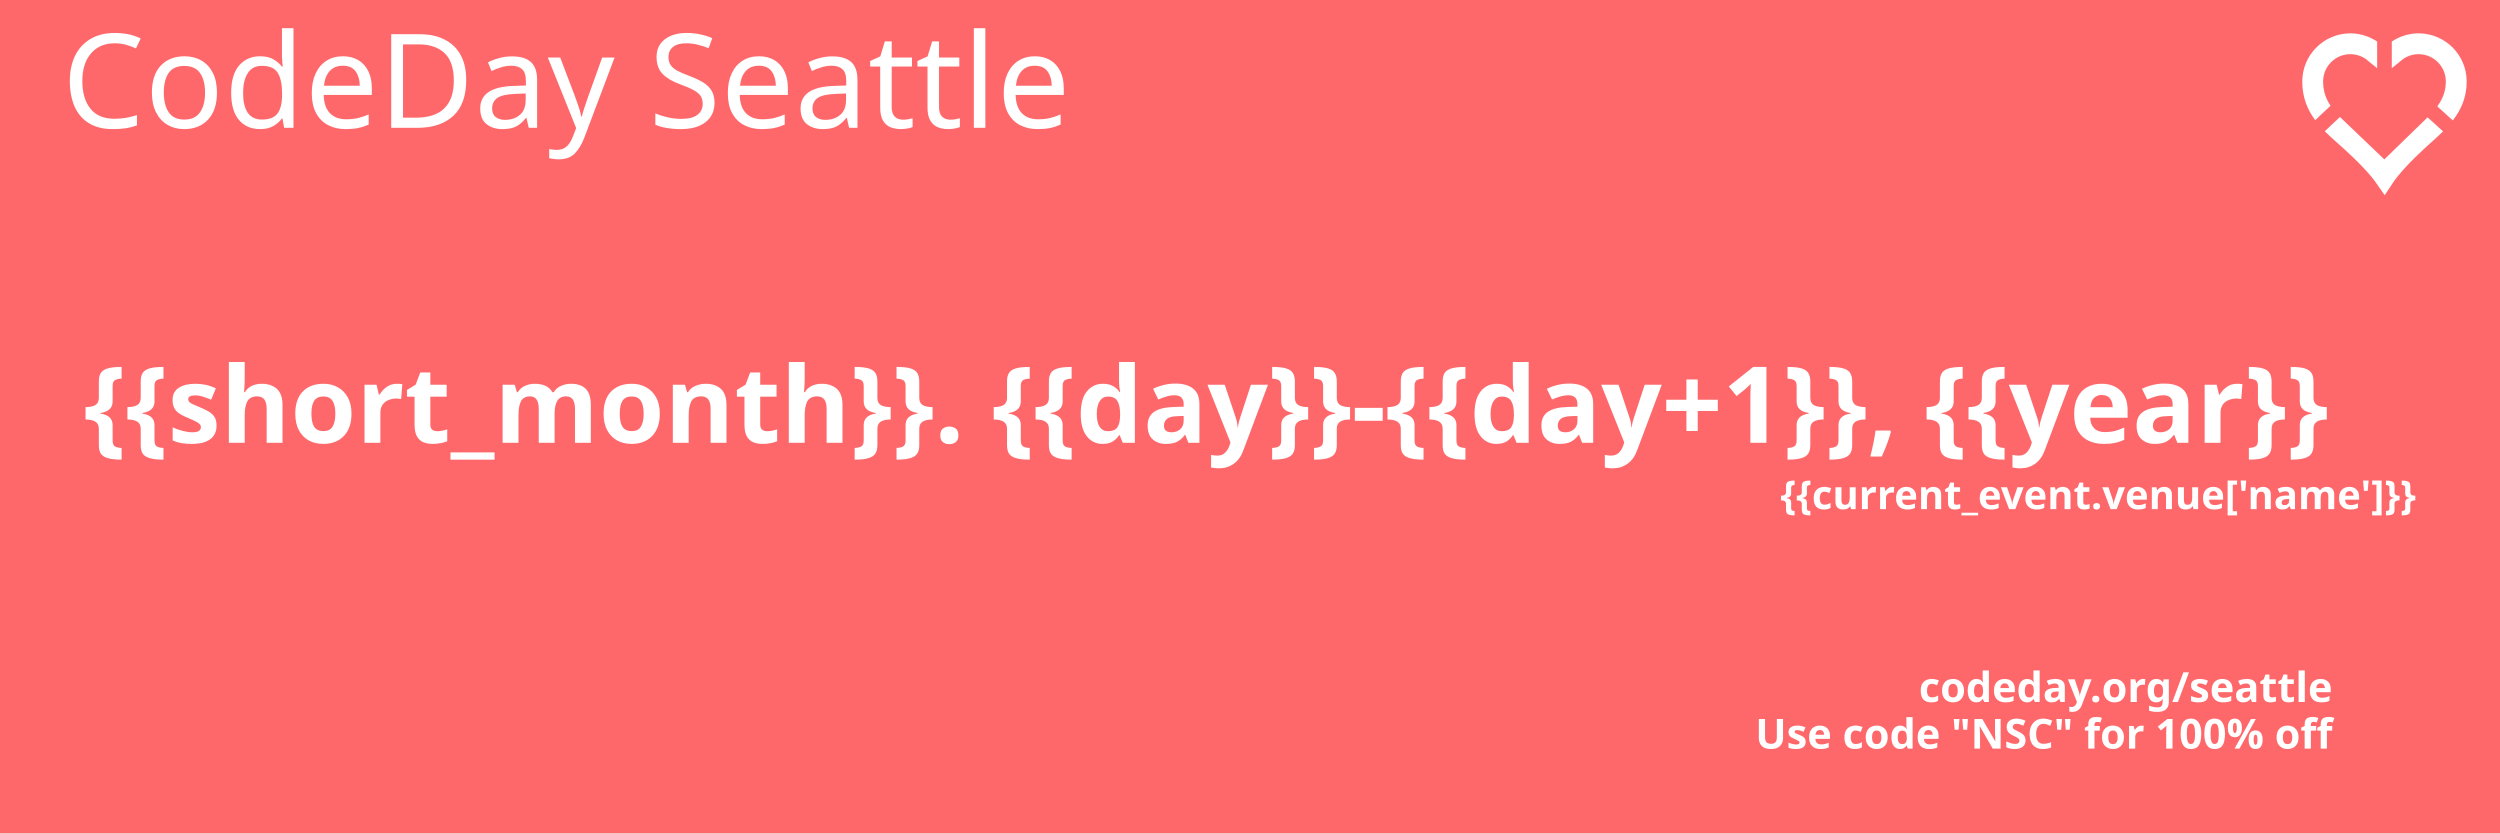
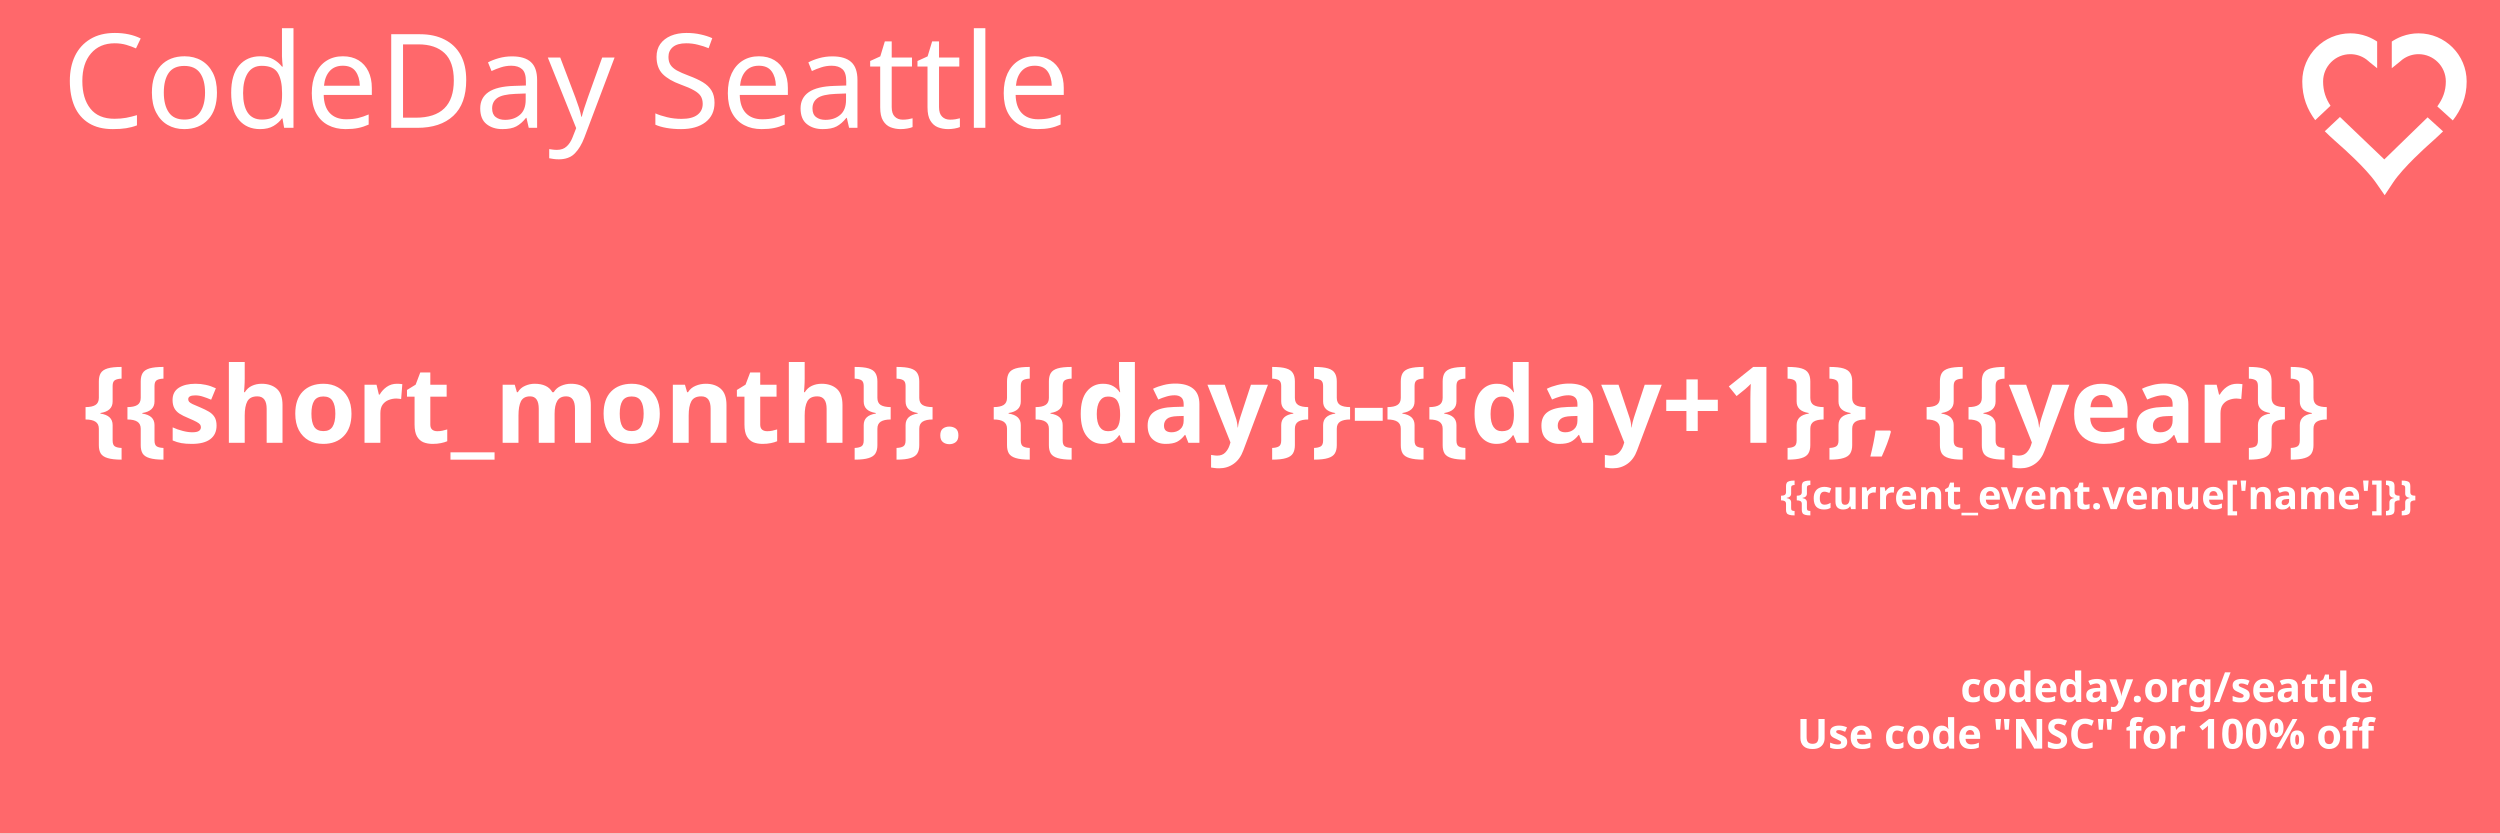
- <svg xmlns="http://www.w3.org/2000/svg" width="396.875mm" height="132.292mm" viewBox="0 0 396.875 132.292" version="1.1" id="svg38234">
-   <defs id="defs38228" />
+ <svg xmlns="http://www.w3.org/2000/svg" id="svg38234" width="1500" height="500" version="1.1" viewBox="0 0 396.875 132.292">
  <g id="layer1" transform="translate(184.0744,-205.1518)">
    <rect style="opacity:1;fill:#ff686b;fill-opacity:1;stroke:none;stroke-width:3;stroke-linecap:round;stroke-linejoin:round;stroke-miterlimit:4;stroke-dasharray:none;stroke-dashoffset:0;stroke-opacity:1;paint-order:markers fill stroke" id="rect38790" width="396.875" height="132.292" x="-184.074" y="205.152" />
-     <text xml:space="preserve" style="font-style:normal;font-variant:normal;font-weight:normal;font-stretch:normal;font-size:20.808px;line-height:1.25;font-family:'Merriweather Sans';-inkscape-font-specification:'Merriweather Sans';text-align:start;letter-spacing:0px;word-spacing:0px;text-anchor:start;fill:#ffffff;fill-opacity:1;stroke:none;stroke-width:0.433" x="-174.254" y="225.446" id="text38794">
-       <tspan x="-174.254" y="225.446" style="font-style:normal;font-variant:normal;font-weight:normal;font-stretch:normal;font-size:20.808px;font-family:'Sofia Pro';-inkscape-font-specification:'Sofia Pro';text-align:start;text-anchor:start;fill:#ffffff;fill-opacity:1;stroke-width:0.433" id="tspan50078">CodeDay Seattle</tspan>
+     <text style="font-style:normal;font-variant:normal;font-weight:400;font-stretch:normal;font-size:20.808px;line-height:1.25;font-family:'Merriweather Sans';-inkscape-font-specification:'Merriweather Sans';text-align:start;letter-spacing:0;word-spacing:0;text-anchor:start;fill:#fff;fill-opacity:1;stroke:none;stroke-width:.433" id="text38794" x="-174.254" y="225.446" xml:space="preserve">
+       <tspan style="font-style:normal;font-variant:normal;font-weight:400;font-stretch:normal;font-size:20.808px;font-family:'Sofia Pro';-inkscape-font-specification:'Sofia Pro';text-align:start;text-anchor:start;fill:#fff;fill-opacity:1;stroke-width:.433" id="tspan50078" x="-174.254" y="225.446">CodeDay Seattle</tspan>
    </text>
-     <text xml:space="preserve" style="font-style:normal;font-variant:normal;font-weight:800;font-stretch:normal;font-size:12.7px;line-height:0.65;font-family:'Sofia Pro';-inkscape-font-specification:'Sofia Pro Ultra-Bold';text-align:end;letter-spacing:0px;word-spacing:0px;text-anchor:end;fill:#ffffff;fill-opacity:1;stroke:none;stroke-width:0.265" x="209.325" y="323.998" id="text6018-6">
-       <tspan x="209.325" y="323.998" style="font-size:6.585px;line-height:0.65;text-align:end;text-anchor:end;fill:#ffffff;fill-opacity:1;stroke-width:0.265" id="tspan54198">Use code "NSC" for 100% off</tspan>
-       <tspan x="209.325" y="332.253" id="tspan54202" />
+     <text style="font-style:normal;font-variant:normal;font-weight:800;font-stretch:normal;font-size:12.7px;line-height:.65;font-family:'Sofia Pro';-inkscape-font-specification:'Sofia Pro Ultra-Bold';text-align:end;letter-spacing:0;word-spacing:0;text-anchor:end;fill:#fff;fill-opacity:1;stroke:none;stroke-width:.265" id="text6018-6" x="209.325" y="323.998" xml:space="preserve">
+       <tspan style="font-size:6.585px;line-height:.65;text-align:end;text-anchor:end;fill:#fff;fill-opacity:1;stroke-width:.265" id="tspan54198" x="209.325" y="323.998">Use code "NSC" for 100% off</tspan>
    </text>
-     <text xml:space="preserve" style="font-style:normal;font-variant:normal;font-weight:normal;font-stretch:normal;font-size:12.7px;line-height:1.25;font-family:'Merriweather Sans';-inkscape-font-specification:'Merriweather Sans';text-align:end;letter-spacing:0px;word-spacing:0px;text-anchor:end;fill:#000000;fill-opacity:1;stroke:none;stroke-width:0.265" x="-55.185" y="266.762" id="text50082" />
-     <text xml:space="preserve" style="font-style:normal;font-variant:normal;font-weight:normal;font-stretch:normal;font-size:17.271px;line-height:1.25;font-family:'Merriweather Sans';-inkscape-font-specification:'Merriweather Sans';text-align:end;letter-spacing:0px;word-spacing:0px;text-anchor:end;fill:#ffffff;fill-opacity:1;stroke:none;stroke-width:0.36" x="208.011" y="275.45" id="text20960">
-       <tspan id="tspan20958" x="208.011" y="275.45" style="font-style:normal;font-variant:normal;font-weight:bold;font-stretch:normal;font-size:16.878px;font-family:'Sofia Pro';-inkscape-font-specification:'Sofia Pro Bold';fill:#ffffff;fill-opacity:1;stroke-width:0.36">{{short_month}}. {{day}}-{{day+1}}, {{year}}</tspan>
+     <text style="font-style:normal;font-variant:normal;font-weight:400;font-stretch:normal;font-size:17.271px;line-height:1.25;font-family:'Merriweather Sans';-inkscape-font-specification:'Merriweather Sans';text-align:end;letter-spacing:0;word-spacing:0;text-anchor:end;fill:#fff;fill-opacity:1;stroke:none;stroke-width:.36" id="text20960" x="208.011" y="275.45" xml:space="preserve">
+       <tspan id="tspan20958" x="208.011" y="275.45" style="font-style:normal;font-variant:normal;font-weight:700;font-stretch:normal;font-size:16.878px;font-family:'Sofia Pro';-inkscape-font-specification:'Sofia Pro Bold';fill:#fff;fill-opacity:1;stroke-width:.36">{{short_month}}. {{day}}-{{day+1}}, {{year}}</tspan>
    </text>
-     <text xml:space="preserve" style="font-style:normal;font-variant:normal;font-weight:normal;font-stretch:normal;font-size:6.339px;line-height:1.25;font-family:'Merriweather Sans';-inkscape-font-specification:'Merriweather Sans';text-align:end;letter-spacing:0px;word-spacing:0px;text-anchor:end;fill:#ffffff;fill-opacity:1;stroke:none;stroke-width:0.132" x="207.698" y="285.972" id="text20964">
-       <tspan id="tspan20962" x="207.698" y="285.972" style="font-style:normal;font-variant:normal;font-weight:bold;font-stretch:normal;font-size:6.35px;font-family:'Sofia Pro';-inkscape-font-specification:'Sofia Pro Bold';fill:#ffffff;fill-opacity:1;stroke-width:0.132">{{current_event.venue['name']}}</tspan>
+     <text style="font-style:normal;font-variant:normal;font-weight:400;font-stretch:normal;font-size:6.339px;line-height:1.25;font-family:'Merriweather Sans';-inkscape-font-specification:'Merriweather Sans';text-align:end;letter-spacing:0;word-spacing:0;text-anchor:end;fill:#fff;fill-opacity:1;stroke:none;stroke-width:.132" id="text20964" x="207.698" y="285.972" xml:space="preserve">
+       <tspan id="tspan20962" x="207.698" y="285.972" style="font-style:normal;font-variant:normal;font-weight:700;font-stretch:normal;font-size:6.35px;font-family:'Sofia Pro';-inkscape-font-specification:'Sofia Pro Bold';fill:#fff;fill-opacity:1;stroke-width:.132">{{current_event.venue['name']}}</tspan>
    </text>
-     <text xml:space="preserve" style="font-style:normal;font-variant:normal;font-weight:normal;font-stretch:normal;font-size:12.7px;line-height:1.25;font-family:'Merriweather Sans';-inkscape-font-specification:'Merriweather Sans';text-align:end;letter-spacing:0px;word-spacing:0px;text-anchor:end;fill:#000000;fill-opacity:1;stroke:none;stroke-width:0.265" x="-57.074" y="281.881" id="text53388" />
-     <g transform="matrix(0.3307292,0,0,-0.3307292,187.3926,223.7205)" id="g3408" style="fill:#ffffff;fill-opacity:1">
-       <path id="path3410" style="fill:#ffffff;fill-opacity:1;fill-rule:nonzero;stroke:none" d="m 0,0 -7.282,-6.859 c 2.445,-2.487 7.949,-7.311 7.949,-7.311 0,0 11.596,-10.159 16.598,-17.349 l 4.206,-6.044 4.067,6.138 c 4.831,7.291 16.664,17.785 16.664,17.785 0,0 5.023,4.461 7.291,6.731 L 42.071,-0.18 21.292,-20.368 Z" />
+     <g id="g3408" transform="matrix(0.3307292,0,0,-0.3307292,187.3926,223.7205)" style="fill:#fff;fill-opacity:1">
+       <path id="path3410" d="m 0,0 -7.282,-6.859 c 2.445,-2.487 7.949,-7.311 7.949,-7.311 0,0 11.596,-10.159 16.598,-17.349 l 4.206,-6.044 4.067,6.138 c 4.831,7.291 16.664,17.785 16.664,17.785 0,0 5.023,4.461 7.291,6.731 L 42.071,-0.18 21.292,-20.368 Z" style="fill:#fff;fill-opacity:1;fill-rule:nonzero;stroke:none" />
    </g>
-     <g transform="matrix(0.3307292,0,0,-0.3307292,199.8707,210.4435)" id="g3412" style="fill:#ffffff;fill-opacity:1">
-       <path id="path3414" style="fill:#ffffff;fill-opacity:1;fill-rule:nonzero;stroke:none" d="m 0,0 c -2.705,0 -5.342,-0.489 -7.814,-1.389 v 0.006 C -7.846,-1.395 -7.878,-1.409 -7.91,-1.421 -8.062,-1.477 -8.211,-1.54 -8.362,-1.6 c -0.309,-0.121 -0.616,-0.247 -0.919,-0.381 -0.172,-0.076 -0.342,-0.156 -0.512,-0.236 -0.289,-0.137 -0.575,-0.28 -0.858,-0.428 -0.155,-0.082 -0.311,-0.162 -0.465,-0.247 -0.367,-0.202 -0.727,-0.415 -1.082,-0.638 -0.059,-0.037 -0.121,-0.07 -0.179,-0.107 -0.16,-0.102 -0.312,-0.216 -0.469,-0.322 v -12.777 l 3.876,3.129 c 0.368,0.348 0.752,0.678 1.156,0.981 2.223,1.667 4.955,2.626 7.814,2.626 7.221,0 13.095,-5.873 13.095,-13.09 0,-4.703 -1.529,-8.455 -4.096,-11.974 l 7.441,-6.745 c 3.975,5.131 6.655,11.012 6.655,18.719 C 23.095,-10.358 12.735,0 0,0" />
+     <g id="g3412" transform="matrix(0.3307292,0,0,-0.3307292,199.8707,210.4435)" style="fill:#fff;fill-opacity:1">
+       <path id="path3414" d="m 0,0 c -2.705,0 -5.342,-0.489 -7.814,-1.389 v 0.006 C -7.846,-1.395 -7.878,-1.409 -7.91,-1.421 -8.062,-1.477 -8.211,-1.54 -8.362,-1.6 c -0.309,-0.121 -0.616,-0.247 -0.919,-0.381 -0.172,-0.076 -0.342,-0.156 -0.512,-0.236 -0.289,-0.137 -0.575,-0.28 -0.858,-0.428 -0.155,-0.082 -0.311,-0.162 -0.465,-0.247 -0.367,-0.202 -0.727,-0.415 -1.082,-0.638 -0.059,-0.037 -0.121,-0.07 -0.179,-0.107 -0.16,-0.102 -0.312,-0.216 -0.469,-0.322 v -12.777 l 3.876,3.129 c 0.368,0.348 0.752,0.678 1.156,0.981 2.223,1.667 4.955,2.626 7.814,2.626 7.221,0 13.095,-5.873 13.095,-13.09 0,-4.703 -1.529,-8.455 -4.096,-11.974 l 7.441,-6.745 c 3.975,5.131 6.655,11.012 6.655,18.719 C 23.095,-10.358 12.735,0 0,0" style="fill:#fff;fill-opacity:1;fill-rule:nonzero;stroke:none" />
    </g>
-     <g transform="matrix(0.3307292,0,0,-0.3307292,192.0351,214.9626)" id="g3416" style="fill:#ffffff;fill-opacity:1">
-       <path id="path3418" style="fill:#ffffff;fill-opacity:1;fill-rule:nonzero;stroke:none" d="M 0,0 3.82,-3.083 V 9.704 C 3.732,9.763 3.648,9.825 3.56,9.883 3.433,9.966 3.306,10.05 3.178,10.131 2.82,10.354 2.458,10.568 2.089,10.772 1.905,10.874 1.717,10.968 1.53,11.065 c -0.245,0.127 -0.491,0.252 -0.74,0.37 -0.209,0.099 -0.42,0.195 -0.632,0.288 -0.239,0.104 -0.48,0.203 -0.722,0.299 -0.215,0.086 -0.43,0.173 -0.648,0.253 -0.04,0.014 -0.078,0.032 -0.118,0.046 v -0.007 c -2.438,0.873 -5.034,1.35 -7.696,1.35 -12.735,0 -23.096,-10.359 -23.096,-23.091 0,-7.704 2.478,-13.554 6.207,-18.589 l 7.357,6.929 c -2.248,3.363 -3.564,7.042 -3.564,11.66 0,7.219 5.875,13.091 13.096,13.091 2.808,0 5.495,-0.925 7.696,-2.539 C -0.922,0.826 -0.534,0.498 -0.161,0.153 -0.12,0.115 -0.078,0.078 -0.037,0.039 -0.024,0.027 -0.013,0.012 0,0" />
+     <g id="g3416" transform="matrix(0.3307292,0,0,-0.3307292,192.0351,214.9626)" style="fill:#fff;fill-opacity:1">
+       <path id="path3418" d="M 0,0 3.82,-3.083 V 9.704 C 3.732,9.763 3.648,9.825 3.56,9.883 3.433,9.966 3.306,10.05 3.178,10.131 2.82,10.354 2.458,10.568 2.089,10.772 1.905,10.874 1.717,10.968 1.53,11.065 c -0.245,0.127 -0.491,0.252 -0.74,0.37 -0.209,0.099 -0.42,0.195 -0.632,0.288 -0.239,0.104 -0.48,0.203 -0.722,0.299 -0.215,0.086 -0.43,0.173 -0.648,0.253 -0.04,0.014 -0.078,0.032 -0.118,0.046 v -0.007 c -2.438,0.873 -5.034,1.35 -7.696,1.35 -12.735,0 -23.096,-10.359 -23.096,-23.091 0,-7.704 2.478,-13.554 6.207,-18.589 l 7.357,6.929 c -2.248,3.363 -3.564,7.042 -3.564,11.66 0,7.219 5.875,13.091 13.096,13.091 2.808,0 5.495,-0.925 7.696,-2.539 C -0.922,0.826 -0.534,0.498 -0.161,0.153 -0.12,0.115 -0.078,0.078 -0.037,0.039 -0.024,0.027 -0.013,0.012 0,0" style="fill:#fff;fill-opacity:1;fill-rule:nonzero;stroke:none" />
    </g>
-     <g transform="matrix(0.3307292,0,0,-0.3307292,313.1125,228.5963)" id="g3444" style="fill:#ffffff;fill-opacity:1" />
-     <text xml:space="preserve" style="font-style:normal;font-variant:normal;font-weight:normal;font-stretch:normal;font-size:12.7px;line-height:1.25;font-family:'Merriweather Sans';-inkscape-font-specification:'Merriweather Sans';text-align:end;letter-spacing:0px;word-spacing:0px;text-anchor:end;fill:#000000;fill-opacity:1;stroke:none;stroke-width:0.265" x="113.393" y="314.387" id="text949" />
-     <text id="text955" y="316.589" x="209.325" style="font-style:normal;font-variant:normal;font-weight:800;font-stretch:normal;font-size:12.7px;line-height:0.65;font-family:'Sofia Pro';-inkscape-font-specification:'Sofia Pro Ultra-Bold';text-align:end;letter-spacing:0px;word-spacing:0px;text-anchor:end;fill:#ffffff;fill-opacity:1;stroke:none;stroke-width:0.265" xml:space="preserve">
-       <tspan id="tspan951" style="font-size:6.585px;line-height:0.65;text-align:end;text-anchor:end;fill:#ffffff;fill-opacity:1;stroke-width:0.265" y="316.589" x="209.325">codeday.org/seattle</tspan>
-       <tspan id="tspan953" y="324.844" x="209.325" />
+     <text id="text955" x="209.325" y="316.589" xml:space="preserve" style="font-style:normal;font-variant:normal;font-weight:800;font-stretch:normal;font-size:12.7px;line-height:.65;font-family:'Sofia Pro';-inkscape-font-specification:'Sofia Pro Ultra-Bold';text-align:end;letter-spacing:0;word-spacing:0;text-anchor:end;fill:#fff;fill-opacity:1;stroke:none;stroke-width:.265">
+       <tspan id="tspan951" x="209.325" y="316.589" style="font-size:6.585px;line-height:.65;text-align:end;text-anchor:end;fill:#fff;fill-opacity:1;stroke-width:.265">codeday.org/seattle</tspan>
    </text>
  </g>
</svg>
